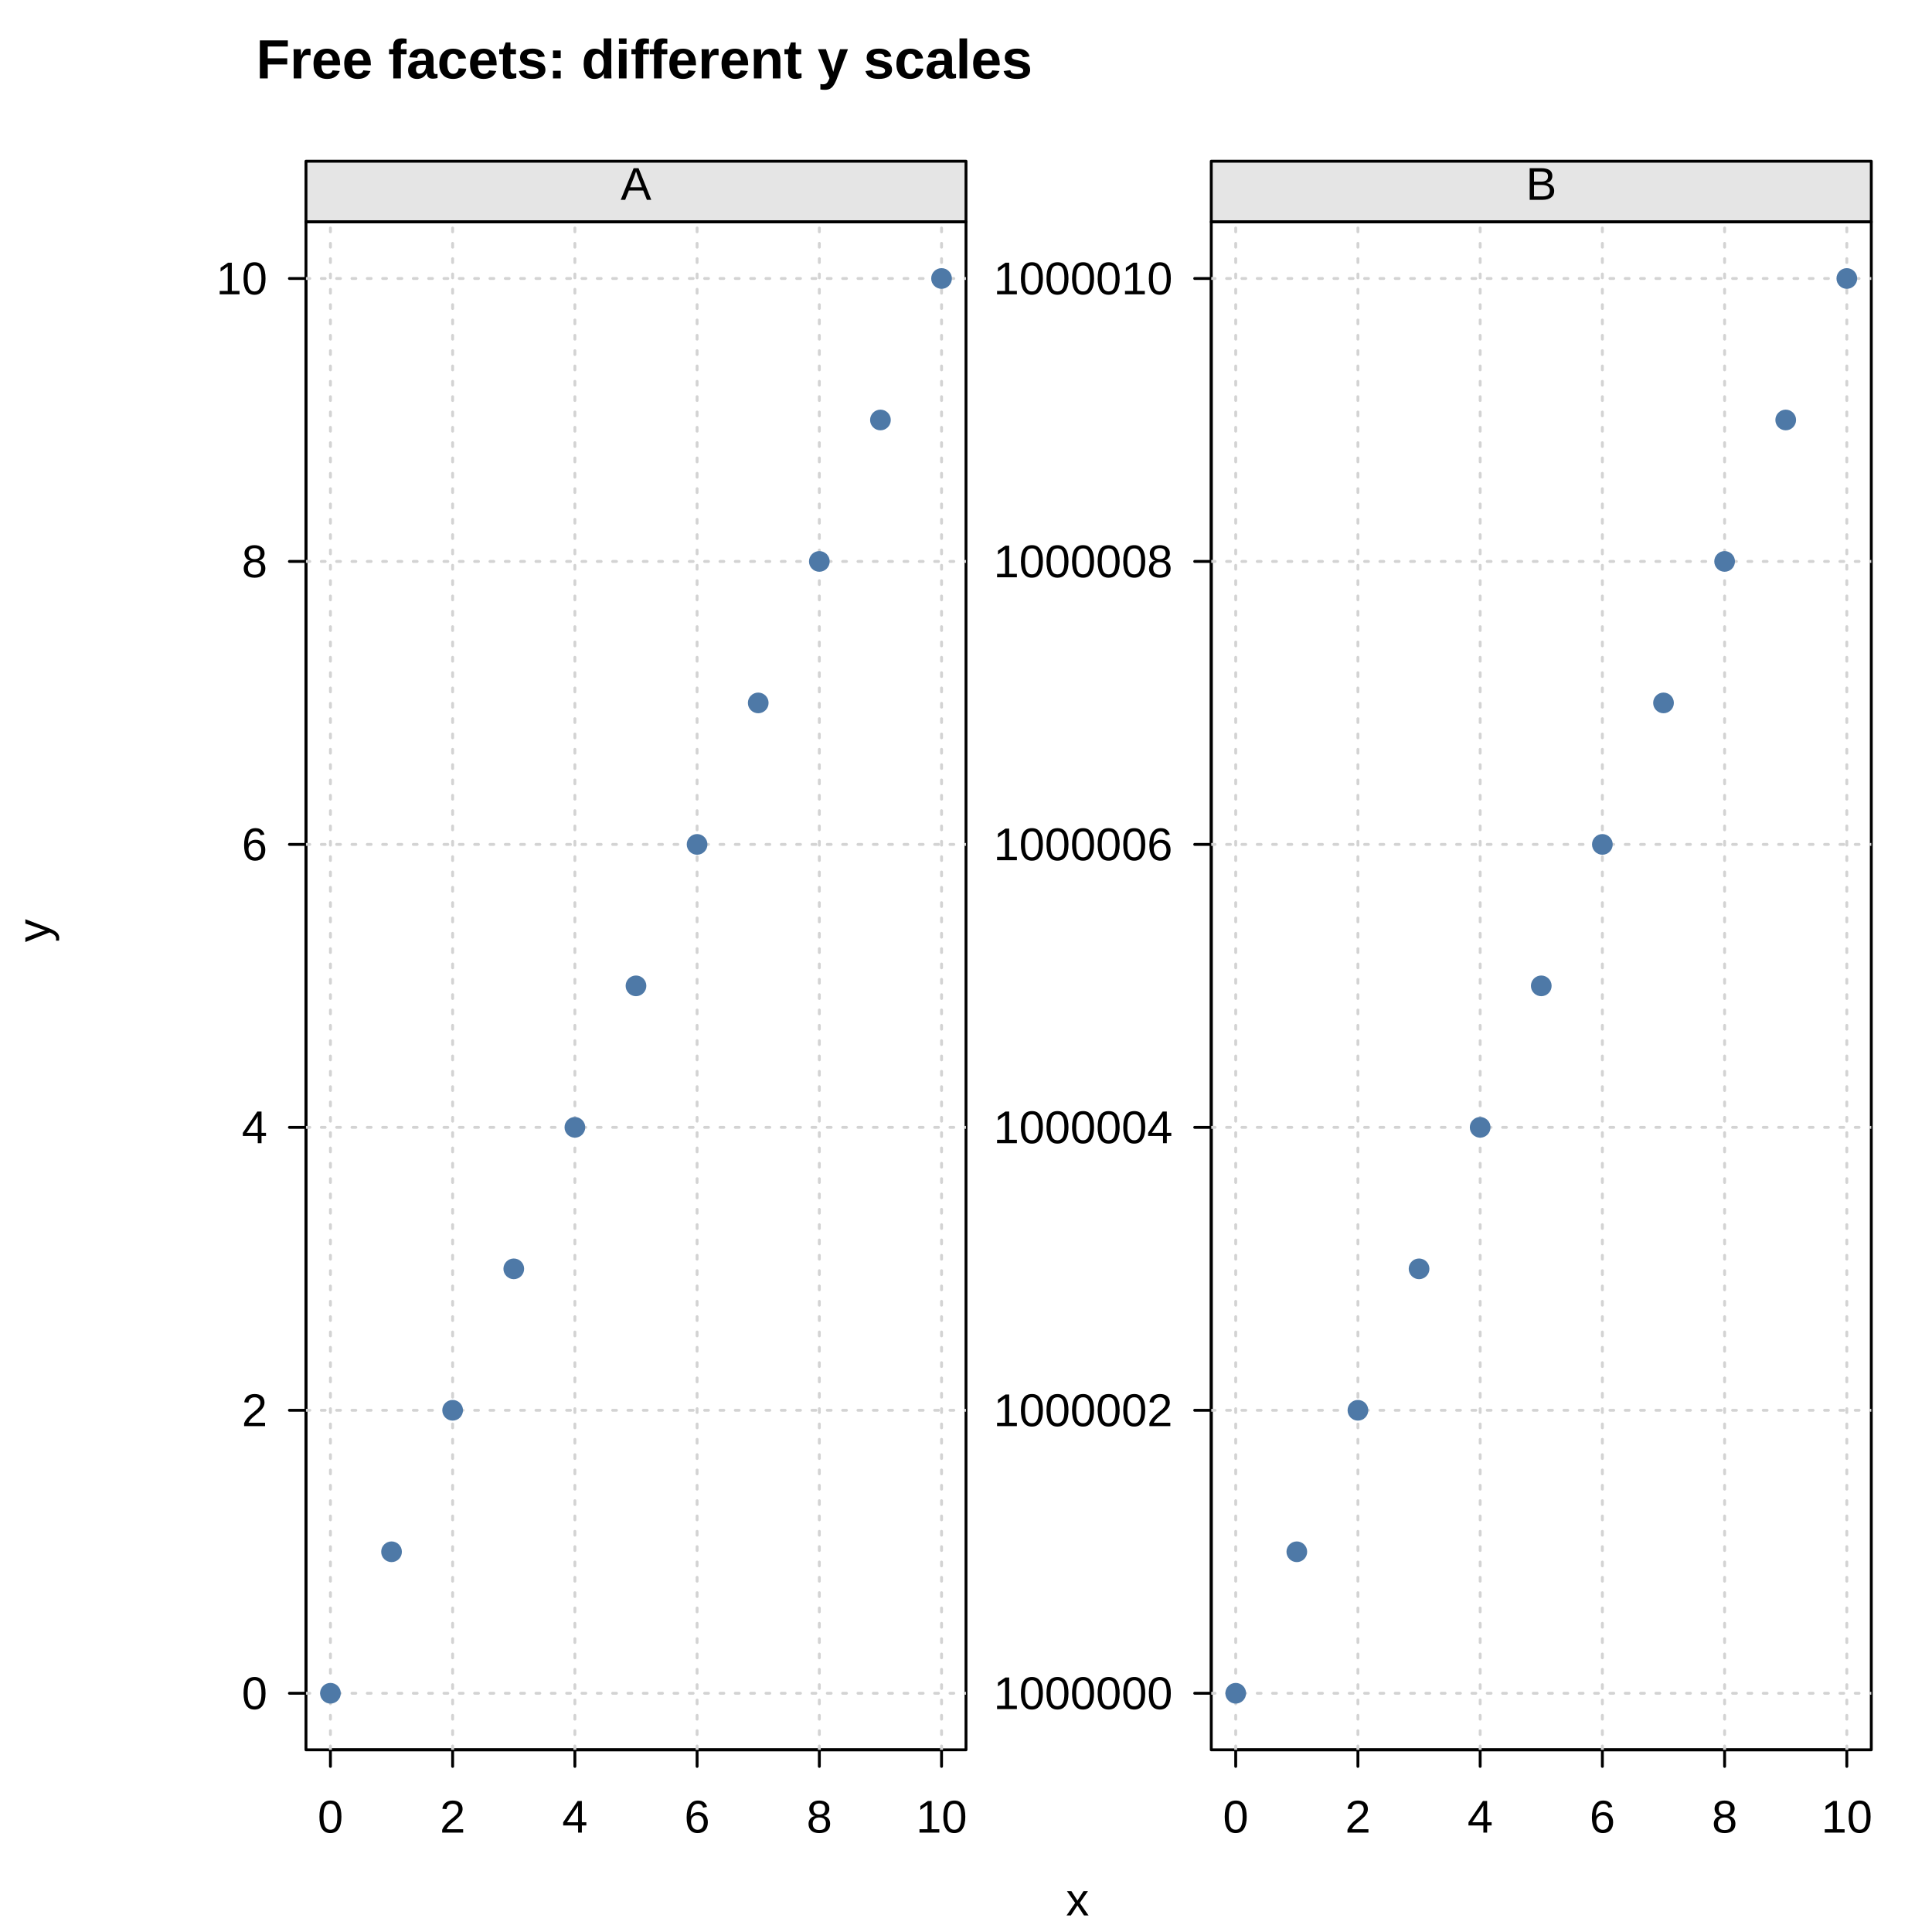
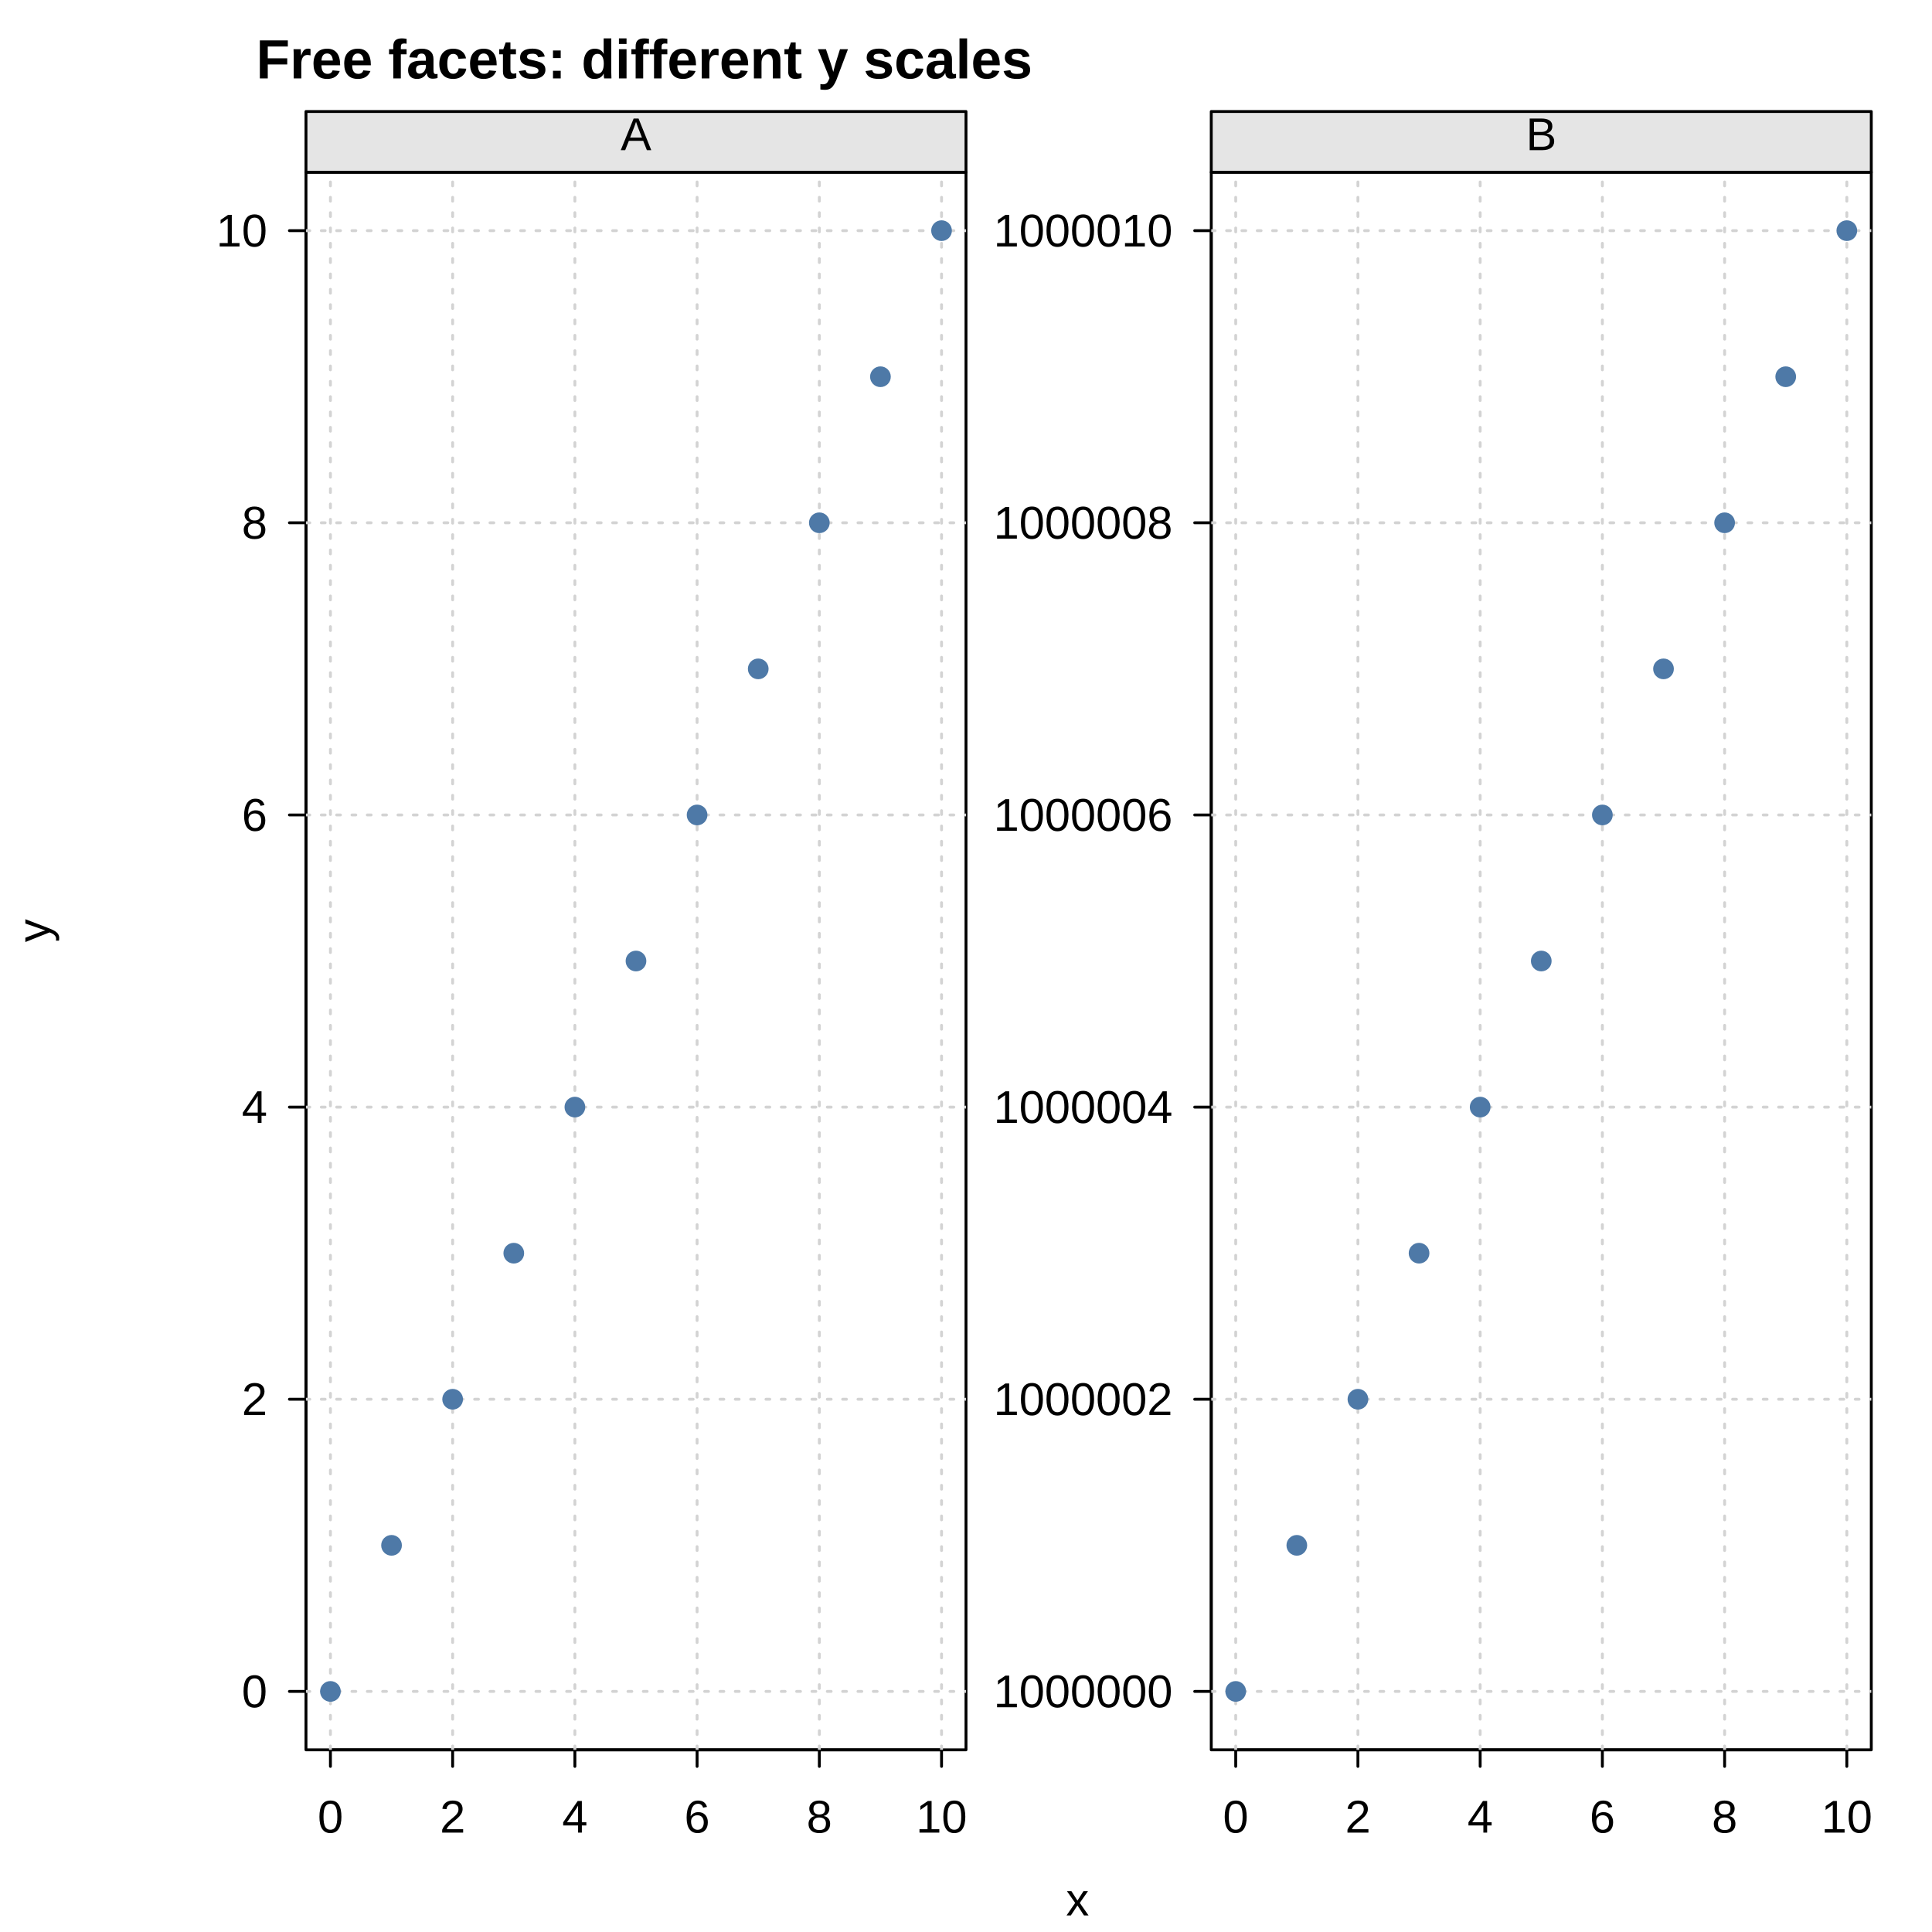
<svg xmlns="http://www.w3.org/2000/svg" width="504.00pt" height="504.00pt" viewBox="0 0 504.00 504.00">
  <g class="svglite">
    <defs>
      <style type="text/css">
    .svglite line, .svglite polyline, .svglite polygon, .svglite path, .svglite rect, .svglite circle {
      fill: none;
      stroke: #000000;
      stroke-linecap: round;
      stroke-linejoin: round;
      stroke-miterlimit: 10.00;
    }
    .svglite text {
      white-space: pre;
    }
    .svglite g.glyphgroup path {
      fill: inherit;
      stroke: none;
    }
  </style>
    </defs>
    <rect width="100%" height="100%" style="stroke: none; fill: #FFFFFF;" />
    <defs>
      <clipPath id="cpMC4wMHw1MDQuMDB8MC4wMHw1MDQuMDA=">
        <rect x="0.00" y="0.00" width="504.00" height="504.00" />
      </clipPath>
    </defs>
    <g clip-path="url(#cpMC4wMHw1MDQuMDB8MC4wMHw1MDQuMDA=)">
      <text x="66.82" y="20.45" style="font-size: 14.40px; font-weight: bold; font-family: &quot;Liberation Sans&quot;;" textLength="202.36px" lengthAdjust="spacingAndGlyphs">Free facets: different y scales</text>
      <text x="281.09" y="499.68" text-anchor="middle" style="font-size: 12.00px; font-family: &quot;Liberation Sans&quot;;" textLength="6.00px" lengthAdjust="spacingAndGlyphs">x</text>
      <text transform="translate(12.96,242.78) rotate(-90)" text-anchor="middle" style="font-size: 12.00px; font-family: &quot;Liberation Sans&quot;;" textLength="6.00px" lengthAdjust="spacingAndGlyphs">y</text>
    </g>
    <defs>
-       <clipPath id="cpNzkuODJ8MjUyLjAwfDU3Ljg5fDQ1Ni40OA==">
-         <rect x="79.82" y="57.89" width="172.18" height="398.59" />
+       <clipPath id="cpNzkuODJ8MjUyLjAwfDQ0LjkzfDQ1Ni40OA==">
+         <rect x="79.82" y="44.93" width="172.18" height="411.55" />
      </clipPath>
    </defs>
-     <g clip-path="url(#cpNzkuODJ8MjUyLjAwfDU3Ljg5fDQ1Ni40OA==)">
+     <g clip-path="url(#cpNzkuODJ8MjUyLjAwfDQ0LjkzfDQ1Ni40OA==)">
</g>
    <g clip-path="url(#cpMC4wMHw1MDQuMDB8MC4wMHw1MDQuMDA=)">
      <line x1="86.20" y1="456.48" x2="245.62" y2="456.48" style="stroke-width: 0.75;" />
      <line x1="86.20" y1="456.48" x2="86.20" y2="460.80" style="stroke-width: 0.75;" />
      <line x1="118.08" y1="456.48" x2="118.08" y2="460.80" style="stroke-width: 0.75;" />
      <line x1="149.97" y1="456.48" x2="149.97" y2="460.80" style="stroke-width: 0.75;" />
      <line x1="181.85" y1="456.48" x2="181.85" y2="460.80" style="stroke-width: 0.75;" />
      <line x1="213.74" y1="456.48" x2="213.74" y2="460.80" style="stroke-width: 0.75;" />
      <line x1="245.62" y1="456.48" x2="245.62" y2="460.80" style="stroke-width: 0.75;" />
      <text x="86.20" y="478.08" text-anchor="middle" style="font-size: 12.00px; font-family: &quot;Liberation Sans&quot;;" textLength="6.67px" lengthAdjust="spacingAndGlyphs">0</text>
      <text x="118.08" y="478.08" text-anchor="middle" style="font-size: 12.00px; font-family: &quot;Liberation Sans&quot;;" textLength="6.67px" lengthAdjust="spacingAndGlyphs">2</text>
      <text x="149.97" y="478.08" text-anchor="middle" style="font-size: 12.00px; font-family: &quot;Liberation Sans&quot;;" textLength="6.67px" lengthAdjust="spacingAndGlyphs">4</text>
      <text x="181.85" y="478.08" text-anchor="middle" style="font-size: 12.00px; font-family: &quot;Liberation Sans&quot;;" textLength="6.67px" lengthAdjust="spacingAndGlyphs">6</text>
      <text x="213.74" y="478.08" text-anchor="middle" style="font-size: 12.00px; font-family: &quot;Liberation Sans&quot;;" textLength="6.67px" lengthAdjust="spacingAndGlyphs">8</text>
      <text x="245.62" y="478.08" text-anchor="middle" style="font-size: 12.00px; font-family: &quot;Liberation Sans&quot;;" textLength="13.34px" lengthAdjust="spacingAndGlyphs">10</text>
-       <line x1="79.82" y1="441.72" x2="79.82" y2="72.65" style="stroke-width: 0.75;" />
-       <line x1="79.82" y1="441.72" x2="75.50" y2="441.72" style="stroke-width: 0.75;" />
-       <line x1="79.82" y1="367.90" x2="75.50" y2="367.90" style="stroke-width: 0.75;" />
-       <line x1="79.82" y1="294.09" x2="75.50" y2="294.09" style="stroke-width: 0.75;" />
-       <line x1="79.82" y1="220.28" x2="75.50" y2="220.28" style="stroke-width: 0.75;" />
-       <line x1="79.82" y1="146.46" x2="75.50" y2="146.46" style="stroke-width: 0.75;" />
-       <line x1="79.82" y1="72.65" x2="75.50" y2="72.65" style="stroke-width: 0.75;" />
-       <text x="69.74" y="445.85" text-anchor="end" style="font-size: 12.00px; font-family: &quot;Liberation Sans&quot;;" textLength="6.67px" lengthAdjust="spacingAndGlyphs">0</text>
-       <text x="69.74" y="372.03" text-anchor="end" style="font-size: 12.00px; font-family: &quot;Liberation Sans&quot;;" textLength="6.67px" lengthAdjust="spacingAndGlyphs">2</text>
-       <text x="69.74" y="298.22" text-anchor="end" style="font-size: 12.00px; font-family: &quot;Liberation Sans&quot;;" textLength="6.67px" lengthAdjust="spacingAndGlyphs">4</text>
-       <text x="69.74" y="224.41" text-anchor="end" style="font-size: 12.00px; font-family: &quot;Liberation Sans&quot;;" textLength="6.67px" lengthAdjust="spacingAndGlyphs">6</text>
-       <text x="69.74" y="150.59" text-anchor="end" style="font-size: 12.00px; font-family: &quot;Liberation Sans&quot;;" textLength="6.67px" lengthAdjust="spacingAndGlyphs">8</text>
-       <text x="69.74" y="76.78" text-anchor="end" style="font-size: 12.00px; font-family: &quot;Liberation Sans&quot;;" textLength="13.34px" lengthAdjust="spacingAndGlyphs">10</text>
-       <rect x="79.82" y="42.05" width="172.18" height="15.84" style="stroke-width: 0.75; fill: #E5E5E5;" />
-       <text x="165.91" y="52.13" text-anchor="middle" style="font-size: 12.00px; font-family: &quot;Liberation Sans&quot;;" textLength="8.00px" lengthAdjust="spacingAndGlyphs">A</text>
-       <polygon points="79.82,456.48 252.00,456.48 252.00,57.89 79.82,57.89 " style="stroke-width: 0.75;" />
+       <line x1="79.82" y1="441.24" x2="79.82" y2="60.17" style="stroke-width: 0.75;" />
+       <line x1="79.82" y1="441.24" x2="75.50" y2="441.24" style="stroke-width: 0.75;" />
+       <line x1="79.82" y1="365.02" x2="75.50" y2="365.02" style="stroke-width: 0.75;" />
+       <line x1="79.82" y1="288.81" x2="75.50" y2="288.81" style="stroke-width: 0.75;" />
+       <line x1="79.82" y1="212.60" x2="75.50" y2="212.60" style="stroke-width: 0.75;" />
+       <line x1="79.82" y1="136.38" x2="75.50" y2="136.38" style="stroke-width: 0.75;" />
+       <line x1="79.82" y1="60.17" x2="75.50" y2="60.17" style="stroke-width: 0.75;" />
+       <text x="69.74" y="445.37" text-anchor="end" style="font-size: 12.00px; font-family: &quot;Liberation Sans&quot;;" textLength="6.67px" lengthAdjust="spacingAndGlyphs">0</text>
+       <text x="69.74" y="369.15" text-anchor="end" style="font-size: 12.00px; font-family: &quot;Liberation Sans&quot;;" textLength="6.67px" lengthAdjust="spacingAndGlyphs">2</text>
+       <text x="69.74" y="292.94" text-anchor="end" style="font-size: 12.00px; font-family: &quot;Liberation Sans&quot;;" textLength="6.67px" lengthAdjust="spacingAndGlyphs">4</text>
+       <text x="69.74" y="216.73" text-anchor="end" style="font-size: 12.00px; font-family: &quot;Liberation Sans&quot;;" textLength="6.67px" lengthAdjust="spacingAndGlyphs">6</text>
+       <text x="69.74" y="140.51" text-anchor="end" style="font-size: 12.00px; font-family: &quot;Liberation Sans&quot;;" textLength="6.67px" lengthAdjust="spacingAndGlyphs">8</text>
+       <text x="69.74" y="64.30" text-anchor="end" style="font-size: 12.00px; font-family: &quot;Liberation Sans&quot;;" textLength="13.34px" lengthAdjust="spacingAndGlyphs">10</text>
+       <rect x="79.82" y="29.09" width="172.18" height="15.84" style="stroke-width: 0.75; fill: #E5E5E5;" />
+       <text x="165.91" y="39.17" text-anchor="middle" style="font-size: 12.00px; font-family: &quot;Liberation Sans&quot;;" textLength="8.00px" lengthAdjust="spacingAndGlyphs">A</text>
+       <polygon points="79.82,456.48 252.00,456.48 252.00,44.93 79.82,44.93 " style="stroke-width: 0.75;" />
    </g>
-     <g clip-path="url(#cpNzkuODJ8MjUyLjAwfDU3Ljg5fDQ1Ni40OA==)">
-       <line x1="86.20" y1="456.48" x2="86.20" y2="57.89" style="stroke-width: 0.75; stroke: #D3D3D3; stroke-dasharray: 1.00,3.00;" />
-       <line x1="118.08" y1="456.48" x2="118.08" y2="57.89" style="stroke-width: 0.75; stroke: #D3D3D3; stroke-dasharray: 1.00,3.00;" />
-       <line x1="149.97" y1="456.48" x2="149.97" y2="57.89" style="stroke-width: 0.75; stroke: #D3D3D3; stroke-dasharray: 1.00,3.00;" />
-       <line x1="181.85" y1="456.48" x2="181.85" y2="57.89" style="stroke-width: 0.75; stroke: #D3D3D3; stroke-dasharray: 1.00,3.00;" />
-       <line x1="213.74" y1="456.48" x2="213.74" y2="57.89" style="stroke-width: 0.75; stroke: #D3D3D3; stroke-dasharray: 1.00,3.00;" />
-       <line x1="245.62" y1="456.48" x2="245.62" y2="57.89" style="stroke-width: 0.75; stroke: #D3D3D3; stroke-dasharray: 1.00,3.00;" />
-       <line x1="79.82" y1="441.72" x2="252.00" y2="441.72" style="stroke-width: 0.75; stroke: #D3D3D3; stroke-dasharray: 1.00,3.00;" />
-       <line x1="79.82" y1="367.90" x2="252.00" y2="367.90" style="stroke-width: 0.75; stroke: #D3D3D3; stroke-dasharray: 1.00,3.00;" />
-       <line x1="79.82" y1="294.09" x2="252.00" y2="294.09" style="stroke-width: 0.75; stroke: #D3D3D3; stroke-dasharray: 1.00,3.00;" />
-       <line x1="79.82" y1="220.28" x2="252.00" y2="220.28" style="stroke-width: 0.75; stroke: #D3D3D3; stroke-dasharray: 1.00,3.00;" />
-       <line x1="79.82" y1="146.46" x2="252.00" y2="146.46" style="stroke-width: 0.75; stroke: #D3D3D3; stroke-dasharray: 1.00,3.00;" />
-       <line x1="79.82" y1="72.65" x2="252.00" y2="72.65" style="stroke-width: 0.75; stroke: #D3D3D3; stroke-dasharray: 1.00,3.00;" />
+     <g clip-path="url(#cpNzkuODJ8MjUyLjAwfDQ0LjkzfDQ1Ni40OA==)">
+       <line x1="86.20" y1="456.48" x2="86.20" y2="44.93" style="stroke-width: 0.75; stroke: #D3D3D3; stroke-dasharray: 1.00,3.00;" />
+       <line x1="118.08" y1="456.48" x2="118.08" y2="44.93" style="stroke-width: 0.75; stroke: #D3D3D3; stroke-dasharray: 1.00,3.00;" />
+       <line x1="149.97" y1="456.48" x2="149.97" y2="44.93" style="stroke-width: 0.75; stroke: #D3D3D3; stroke-dasharray: 1.00,3.00;" />
+       <line x1="181.85" y1="456.48" x2="181.85" y2="44.93" style="stroke-width: 0.75; stroke: #D3D3D3; stroke-dasharray: 1.00,3.00;" />
+       <line x1="213.74" y1="456.48" x2="213.74" y2="44.93" style="stroke-width: 0.75; stroke: #D3D3D3; stroke-dasharray: 1.00,3.00;" />
+       <line x1="245.62" y1="456.48" x2="245.62" y2="44.93" style="stroke-width: 0.75; stroke: #D3D3D3; stroke-dasharray: 1.00,3.00;" />
+       <line x1="79.82" y1="441.24" x2="252.00" y2="441.24" style="stroke-width: 0.75; stroke: #D3D3D3; stroke-dasharray: 1.00,3.00;" />
+       <line x1="79.82" y1="365.02" x2="252.00" y2="365.02" style="stroke-width: 0.75; stroke: #D3D3D3; stroke-dasharray: 1.00,3.00;" />
+       <line x1="79.82" y1="288.81" x2="252.00" y2="288.81" style="stroke-width: 0.75; stroke: #D3D3D3; stroke-dasharray: 1.00,3.00;" />
+       <line x1="79.82" y1="212.60" x2="252.00" y2="212.60" style="stroke-width: 0.75; stroke: #D3D3D3; stroke-dasharray: 1.00,3.00;" />
+       <line x1="79.82" y1="136.38" x2="252.00" y2="136.38" style="stroke-width: 0.75; stroke: #D3D3D3; stroke-dasharray: 1.00,3.00;" />
+       <line x1="79.82" y1="60.17" x2="252.00" y2="60.17" style="stroke-width: 0.75; stroke: #D3D3D3; stroke-dasharray: 1.00,3.00;" />
    </g>
    <defs>
-       <clipPath id="cpMzE1Ljk4fDQ4OC4xNnw1Ny44OXw0NTYuNDg=">
-         <rect x="315.98" y="57.89" width="172.18" height="398.59" />
+       <clipPath id="cpMzE1Ljk4fDQ4OC4xNnw0NC45M3w0NTYuNDg=">
+         <rect x="315.98" y="44.93" width="172.18" height="411.55" />
      </clipPath>
    </defs>
-     <g clip-path="url(#cpMzE1Ljk4fDQ4OC4xNnw1Ny44OXw0NTYuNDg=)">
+     <g clip-path="url(#cpMzE1Ljk4fDQ4OC4xNnw0NC45M3w0NTYuNDg=)">
</g>
    <g clip-path="url(#cpMC4wMHw1MDQuMDB8MC4wMHw1MDQuMDA=)">
      <line x1="322.36" y1="456.48" x2="481.78" y2="456.48" style="stroke-width: 0.75;" />
      <line x1="322.36" y1="456.48" x2="322.36" y2="460.80" style="stroke-width: 0.75;" />
      <line x1="354.24" y1="456.48" x2="354.24" y2="460.80" style="stroke-width: 0.75;" />
      <line x1="386.13" y1="456.48" x2="386.13" y2="460.80" style="stroke-width: 0.75;" />
      <line x1="418.01" y1="456.48" x2="418.01" y2="460.80" style="stroke-width: 0.75;" />
      <line x1="449.90" y1="456.48" x2="449.90" y2="460.80" style="stroke-width: 0.75;" />
      <line x1="481.78" y1="456.48" x2="481.78" y2="460.80" style="stroke-width: 0.75;" />
      <text x="322.36" y="478.08" text-anchor="middle" style="font-size: 12.00px; font-family: &quot;Liberation Sans&quot;;" textLength="6.67px" lengthAdjust="spacingAndGlyphs">0</text>
      <text x="354.24" y="478.08" text-anchor="middle" style="font-size: 12.00px; font-family: &quot;Liberation Sans&quot;;" textLength="6.67px" lengthAdjust="spacingAndGlyphs">2</text>
      <text x="386.13" y="478.08" text-anchor="middle" style="font-size: 12.00px; font-family: &quot;Liberation Sans&quot;;" textLength="6.67px" lengthAdjust="spacingAndGlyphs">4</text>
      <text x="418.01" y="478.08" text-anchor="middle" style="font-size: 12.00px; font-family: &quot;Liberation Sans&quot;;" textLength="6.67px" lengthAdjust="spacingAndGlyphs">6</text>
      <text x="449.90" y="478.08" text-anchor="middle" style="font-size: 12.00px; font-family: &quot;Liberation Sans&quot;;" textLength="6.67px" lengthAdjust="spacingAndGlyphs">8</text>
      <text x="481.78" y="478.08" text-anchor="middle" style="font-size: 12.00px; font-family: &quot;Liberation Sans&quot;;" textLength="13.34px" lengthAdjust="spacingAndGlyphs">10</text>
-       <line x1="315.98" y1="441.72" x2="315.98" y2="72.65" style="stroke-width: 0.75;" />
-       <line x1="315.98" y1="441.72" x2="311.66" y2="441.72" style="stroke-width: 0.75;" />
-       <line x1="315.98" y1="367.90" x2="311.66" y2="367.90" style="stroke-width: 0.75;" />
-       <line x1="315.98" y1="294.09" x2="311.66" y2="294.09" style="stroke-width: 0.75;" />
-       <line x1="315.98" y1="220.28" x2="311.66" y2="220.28" style="stroke-width: 0.75;" />
-       <line x1="315.98" y1="146.46" x2="311.66" y2="146.46" style="stroke-width: 0.75;" />
-       <line x1="315.98" y1="72.65" x2="311.66" y2="72.65" style="stroke-width: 0.75;" />
-       <text x="305.90" y="445.85" text-anchor="end" style="font-size: 12.00px; font-family: &quot;Liberation Sans&quot;;" textLength="46.70px" lengthAdjust="spacingAndGlyphs">1000000</text>
-       <text x="305.90" y="372.03" text-anchor="end" style="font-size: 12.00px; font-family: &quot;Liberation Sans&quot;;" textLength="46.70px" lengthAdjust="spacingAndGlyphs">1000002</text>
-       <text x="305.90" y="298.22" text-anchor="end" style="font-size: 12.00px; font-family: &quot;Liberation Sans&quot;;" textLength="46.70px" lengthAdjust="spacingAndGlyphs">1000004</text>
-       <text x="305.90" y="224.41" text-anchor="end" style="font-size: 12.00px; font-family: &quot;Liberation Sans&quot;;" textLength="46.70px" lengthAdjust="spacingAndGlyphs">1000006</text>
-       <text x="305.90" y="150.59" text-anchor="end" style="font-size: 12.00px; font-family: &quot;Liberation Sans&quot;;" textLength="46.70px" lengthAdjust="spacingAndGlyphs">1000008</text>
-       <text x="305.90" y="76.78" text-anchor="end" style="font-size: 12.00px; font-family: &quot;Liberation Sans&quot;;" textLength="46.70px" lengthAdjust="spacingAndGlyphs">1000010</text>
-       <rect x="315.98" y="42.05" width="172.18" height="15.84" style="stroke-width: 0.75; fill: #E5E5E5;" />
-       <text x="402.07" y="52.13" text-anchor="middle" style="font-size: 12.00px; font-family: &quot;Liberation Sans&quot;;" textLength="8.00px" lengthAdjust="spacingAndGlyphs">B</text>
-       <polygon points="315.98,456.48 488.16,456.48 488.16,57.89 315.98,57.89 " style="stroke-width: 0.75;" />
+       <line x1="315.98" y1="441.24" x2="315.98" y2="60.17" style="stroke-width: 0.75;" />
+       <line x1="315.98" y1="441.24" x2="311.66" y2="441.24" style="stroke-width: 0.75;" />
+       <line x1="315.98" y1="365.02" x2="311.66" y2="365.02" style="stroke-width: 0.75;" />
+       <line x1="315.98" y1="288.81" x2="311.66" y2="288.81" style="stroke-width: 0.75;" />
+       <line x1="315.98" y1="212.60" x2="311.66" y2="212.60" style="stroke-width: 0.75;" />
+       <line x1="315.98" y1="136.38" x2="311.66" y2="136.38" style="stroke-width: 0.75;" />
+       <line x1="315.98" y1="60.17" x2="311.66" y2="60.17" style="stroke-width: 0.75;" />
+       <text x="305.90" y="445.37" text-anchor="end" style="font-size: 12.00px; font-family: &quot;Liberation Sans&quot;;" textLength="46.70px" lengthAdjust="spacingAndGlyphs">1000000</text>
+       <text x="305.90" y="369.15" text-anchor="end" style="font-size: 12.00px; font-family: &quot;Liberation Sans&quot;;" textLength="46.70px" lengthAdjust="spacingAndGlyphs">1000002</text>
+       <text x="305.90" y="292.94" text-anchor="end" style="font-size: 12.00px; font-family: &quot;Liberation Sans&quot;;" textLength="46.70px" lengthAdjust="spacingAndGlyphs">1000004</text>
+       <text x="305.90" y="216.73" text-anchor="end" style="font-size: 12.00px; font-family: &quot;Liberation Sans&quot;;" textLength="46.70px" lengthAdjust="spacingAndGlyphs">1000006</text>
+       <text x="305.90" y="140.51" text-anchor="end" style="font-size: 12.00px; font-family: &quot;Liberation Sans&quot;;" textLength="46.70px" lengthAdjust="spacingAndGlyphs">1000008</text>
+       <text x="305.90" y="64.30" text-anchor="end" style="font-size: 12.00px; font-family: &quot;Liberation Sans&quot;;" textLength="46.70px" lengthAdjust="spacingAndGlyphs">1000010</text>
+       <rect x="315.98" y="29.09" width="172.18" height="15.84" style="stroke-width: 0.75; fill: #E5E5E5;" />
+       <text x="402.07" y="39.17" text-anchor="middle" style="font-size: 12.00px; font-family: &quot;Liberation Sans&quot;;" textLength="8.00px" lengthAdjust="spacingAndGlyphs">B</text>
+       <polygon points="315.98,456.48 488.16,456.48 488.16,44.93 315.98,44.93 " style="stroke-width: 0.75;" />
    </g>
-     <g clip-path="url(#cpMzE1Ljk4fDQ4OC4xNnw1Ny44OXw0NTYuNDg=)">
-       <line x1="322.36" y1="456.48" x2="322.36" y2="57.89" style="stroke-width: 0.75; stroke: #D3D3D3; stroke-dasharray: 1.00,3.00;" />
-       <line x1="354.24" y1="456.48" x2="354.24" y2="57.89" style="stroke-width: 0.75; stroke: #D3D3D3; stroke-dasharray: 1.00,3.00;" />
-       <line x1="386.13" y1="456.48" x2="386.13" y2="57.89" style="stroke-width: 0.75; stroke: #D3D3D3; stroke-dasharray: 1.00,3.00;" />
-       <line x1="418.01" y1="456.48" x2="418.01" y2="57.89" style="stroke-width: 0.75; stroke: #D3D3D3; stroke-dasharray: 1.00,3.00;" />
-       <line x1="449.90" y1="456.48" x2="449.90" y2="57.89" style="stroke-width: 0.75; stroke: #D3D3D3; stroke-dasharray: 1.00,3.00;" />
-       <line x1="481.78" y1="456.48" x2="481.78" y2="57.89" style="stroke-width: 0.75; stroke: #D3D3D3; stroke-dasharray: 1.00,3.00;" />
-       <line x1="315.98" y1="441.72" x2="488.16" y2="441.72" style="stroke-width: 0.75; stroke: #D3D3D3; stroke-dasharray: 1.00,3.00;" />
-       <line x1="315.98" y1="367.90" x2="488.16" y2="367.90" style="stroke-width: 0.75; stroke: #D3D3D3; stroke-dasharray: 1.00,3.00;" />
-       <line x1="315.98" y1="294.09" x2="488.16" y2="294.09" style="stroke-width: 0.75; stroke: #D3D3D3; stroke-dasharray: 1.00,3.00;" />
-       <line x1="315.98" y1="220.28" x2="488.16" y2="220.28" style="stroke-width: 0.75; stroke: #D3D3D3; stroke-dasharray: 1.00,3.00;" />
-       <line x1="315.98" y1="146.46" x2="488.16" y2="146.46" style="stroke-width: 0.75; stroke: #D3D3D3; stroke-dasharray: 1.00,3.00;" />
-       <line x1="315.98" y1="72.65" x2="488.16" y2="72.65" style="stroke-width: 0.75; stroke: #D3D3D3; stroke-dasharray: 1.00,3.00;" />
+     <g clip-path="url(#cpMzE1Ljk4fDQ4OC4xNnw0NC45M3w0NTYuNDg=)">
+       <line x1="322.36" y1="456.48" x2="322.36" y2="44.93" style="stroke-width: 0.75; stroke: #D3D3D3; stroke-dasharray: 1.00,3.00;" />
+       <line x1="354.24" y1="456.48" x2="354.24" y2="44.93" style="stroke-width: 0.75; stroke: #D3D3D3; stroke-dasharray: 1.00,3.00;" />
+       <line x1="386.13" y1="456.48" x2="386.13" y2="44.93" style="stroke-width: 0.75; stroke: #D3D3D3; stroke-dasharray: 1.00,3.00;" />
+       <line x1="418.01" y1="456.48" x2="418.01" y2="44.93" style="stroke-width: 0.75; stroke: #D3D3D3; stroke-dasharray: 1.00,3.00;" />
+       <line x1="449.90" y1="456.48" x2="449.90" y2="44.93" style="stroke-width: 0.75; stroke: #D3D3D3; stroke-dasharray: 1.00,3.00;" />
+       <line x1="481.78" y1="456.48" x2="481.78" y2="44.93" style="stroke-width: 0.75; stroke: #D3D3D3; stroke-dasharray: 1.00,3.00;" />
+       <line x1="315.98" y1="441.24" x2="488.16" y2="441.24" style="stroke-width: 0.75; stroke: #D3D3D3; stroke-dasharray: 1.00,3.00;" />
+       <line x1="315.98" y1="365.02" x2="488.16" y2="365.02" style="stroke-width: 0.75; stroke: #D3D3D3; stroke-dasharray: 1.00,3.00;" />
+       <line x1="315.98" y1="288.81" x2="488.16" y2="288.81" style="stroke-width: 0.75; stroke: #D3D3D3; stroke-dasharray: 1.00,3.00;" />
+       <line x1="315.98" y1="212.60" x2="488.16" y2="212.60" style="stroke-width: 0.75; stroke: #D3D3D3; stroke-dasharray: 1.00,3.00;" />
+       <line x1="315.98" y1="136.38" x2="488.16" y2="136.38" style="stroke-width: 0.75; stroke: #D3D3D3; stroke-dasharray: 1.00,3.00;" />
+       <line x1="315.98" y1="60.17" x2="488.16" y2="60.17" style="stroke-width: 0.75; stroke: #D3D3D3; stroke-dasharray: 1.00,3.00;" />
    </g>
-     <g clip-path="url(#cpNzkuODJ8MjUyLjAwfDU3Ljg5fDQ1Ni40OA==)">
-       <circle cx="86.20" cy="441.72" r="2.70" style="stroke-width: 0.75; stroke: none; fill: #4E79A7;" />
-       <circle cx="102.14" cy="404.81" r="2.70" style="stroke-width: 0.75; stroke: none; fill: #4E79A7;" />
-       <circle cx="118.08" cy="367.90" r="2.70" style="stroke-width: 0.75; stroke: none; fill: #4E79A7;" />
-       <circle cx="134.03" cy="331.00" r="2.70" style="stroke-width: 0.75; stroke: none; fill: #4E79A7;" />
-       <circle cx="149.97" cy="294.09" r="2.70" style="stroke-width: 0.75; stroke: none; fill: #4E79A7;" />
-       <circle cx="165.91" cy="257.18" r="2.70" style="stroke-width: 0.75; stroke: none; fill: #4E79A7;" />
-       <circle cx="181.85" cy="220.28" r="2.70" style="stroke-width: 0.75; stroke: none; fill: #4E79A7;" />
-       <circle cx="197.80" cy="183.37" r="2.70" style="stroke-width: 0.75; stroke: none; fill: #4E79A7;" />
-       <circle cx="213.74" cy="146.46" r="2.70" style="stroke-width: 0.75; stroke: none; fill: #4E79A7;" />
-       <circle cx="229.68" cy="109.56" r="2.70" style="stroke-width: 0.75; stroke: none; fill: #4E79A7;" />
-       <circle cx="245.62" cy="72.65" r="2.70" style="stroke-width: 0.75; stroke: none; fill: #4E79A7;" />
+     <g clip-path="url(#cpNzkuODJ8MjUyLjAwfDQ0LjkzfDQ1Ni40OA==)">
+       <circle cx="86.20" cy="441.24" r="2.70" style="stroke-width: 0.75; stroke: none; fill: #4E79A7;" />
+       <circle cx="102.14" cy="403.13" r="2.70" style="stroke-width: 0.75; stroke: none; fill: #4E79A7;" />
+       <circle cx="118.08" cy="365.02" r="2.70" style="stroke-width: 0.75; stroke: none; fill: #4E79A7;" />
+       <circle cx="134.03" cy="326.92" r="2.70" style="stroke-width: 0.75; stroke: none; fill: #4E79A7;" />
+       <circle cx="149.97" cy="288.81" r="2.70" style="stroke-width: 0.75; stroke: none; fill: #4E79A7;" />
+       <circle cx="165.91" cy="250.70" r="2.70" style="stroke-width: 0.75; stroke: none; fill: #4E79A7;" />
+       <circle cx="181.85" cy="212.60" r="2.70" style="stroke-width: 0.75; stroke: none; fill: #4E79A7;" />
+       <circle cx="197.80" cy="174.49" r="2.70" style="stroke-width: 0.75; stroke: none; fill: #4E79A7;" />
+       <circle cx="213.74" cy="136.38" r="2.70" style="stroke-width: 0.75; stroke: none; fill: #4E79A7;" />
+       <circle cx="229.68" cy="98.28" r="2.70" style="stroke-width: 0.75; stroke: none; fill: #4E79A7;" />
+       <circle cx="245.62" cy="60.17" r="2.70" style="stroke-width: 0.75; stroke: none; fill: #4E79A7;" />
    </g>
-     <g clip-path="url(#cpMzE1Ljk4fDQ4OC4xNnw1Ny44OXw0NTYuNDg=)">
-       <circle cx="322.36" cy="441.72" r="2.70" style="stroke-width: 0.75; stroke: none; fill: #4E79A7;" />
-       <circle cx="338.30" cy="404.81" r="2.70" style="stroke-width: 0.75; stroke: none; fill: #4E79A7;" />
-       <circle cx="354.24" cy="367.90" r="2.70" style="stroke-width: 0.75; stroke: none; fill: #4E79A7;" />
-       <circle cx="370.19" cy="331.00" r="2.70" style="stroke-width: 0.75; stroke: none; fill: #4E79A7;" />
-       <circle cx="386.13" cy="294.09" r="2.70" style="stroke-width: 0.75; stroke: none; fill: #4E79A7;" />
-       <circle cx="402.07" cy="257.18" r="2.70" style="stroke-width: 0.75; stroke: none; fill: #4E79A7;" />
-       <circle cx="418.01" cy="220.28" r="2.70" style="stroke-width: 0.75; stroke: none; fill: #4E79A7;" />
-       <circle cx="433.96" cy="183.37" r="2.70" style="stroke-width: 0.75; stroke: none; fill: #4E79A7;" />
-       <circle cx="449.90" cy="146.46" r="2.70" style="stroke-width: 0.75; stroke: none; fill: #4E79A7;" />
-       <circle cx="465.84" cy="109.56" r="2.70" style="stroke-width: 0.75; stroke: none; fill: #4E79A7;" />
-       <circle cx="481.78" cy="72.65" r="2.70" style="stroke-width: 0.75; stroke: none; fill: #4E79A7;" />
+     <g clip-path="url(#cpMzE1Ljk4fDQ4OC4xNnw0NC45M3w0NTYuNDg=)">
+       <circle cx="322.36" cy="441.24" r="2.70" style="stroke-width: 0.75; stroke: none; fill: #4E79A7;" />
+       <circle cx="338.30" cy="403.13" r="2.70" style="stroke-width: 0.75; stroke: none; fill: #4E79A7;" />
+       <circle cx="354.24" cy="365.02" r="2.70" style="stroke-width: 0.75; stroke: none; fill: #4E79A7;" />
+       <circle cx="370.19" cy="326.92" r="2.70" style="stroke-width: 0.75; stroke: none; fill: #4E79A7;" />
+       <circle cx="386.13" cy="288.81" r="2.70" style="stroke-width: 0.75; stroke: none; fill: #4E79A7;" />
+       <circle cx="402.07" cy="250.70" r="2.70" style="stroke-width: 0.75; stroke: none; fill: #4E79A7;" />
+       <circle cx="418.01" cy="212.60" r="2.70" style="stroke-width: 0.75; stroke: none; fill: #4E79A7;" />
+       <circle cx="433.96" cy="174.49" r="2.70" style="stroke-width: 0.75; stroke: none; fill: #4E79A7;" />
+       <circle cx="449.90" cy="136.38" r="2.70" style="stroke-width: 0.75; stroke: none; fill: #4E79A7;" />
+       <circle cx="465.84" cy="98.28" r="2.70" style="stroke-width: 0.75; stroke: none; fill: #4E79A7;" />
+       <circle cx="481.78" cy="60.17" r="2.70" style="stroke-width: 0.75; stroke: none; fill: #4E79A7;" />
    </g>
    <defs>
-       <clipPath id="cpOTAuNzJ8NDczLjc2fDg2LjY5fDM5OC44OA==">
-         <rect x="90.72" y="86.69" width="383.04" height="312.19" />
+       <clipPath id="cpOTAuNzJ8NDczLjc2fDczLjczfDM5OC44OA==">
+         <rect x="90.72" y="73.73" width="383.04" height="325.15" />
      </clipPath>
    </defs>
-     <g clip-path="url(#cpOTAuNzJ8NDczLjc2fDg2LjY5fDM5OC44OA==)">
+     <g clip-path="url(#cpOTAuNzJ8NDczLjc2fDczLjczfDM5OC44OA==)">
</g>
  </g>
</svg>
